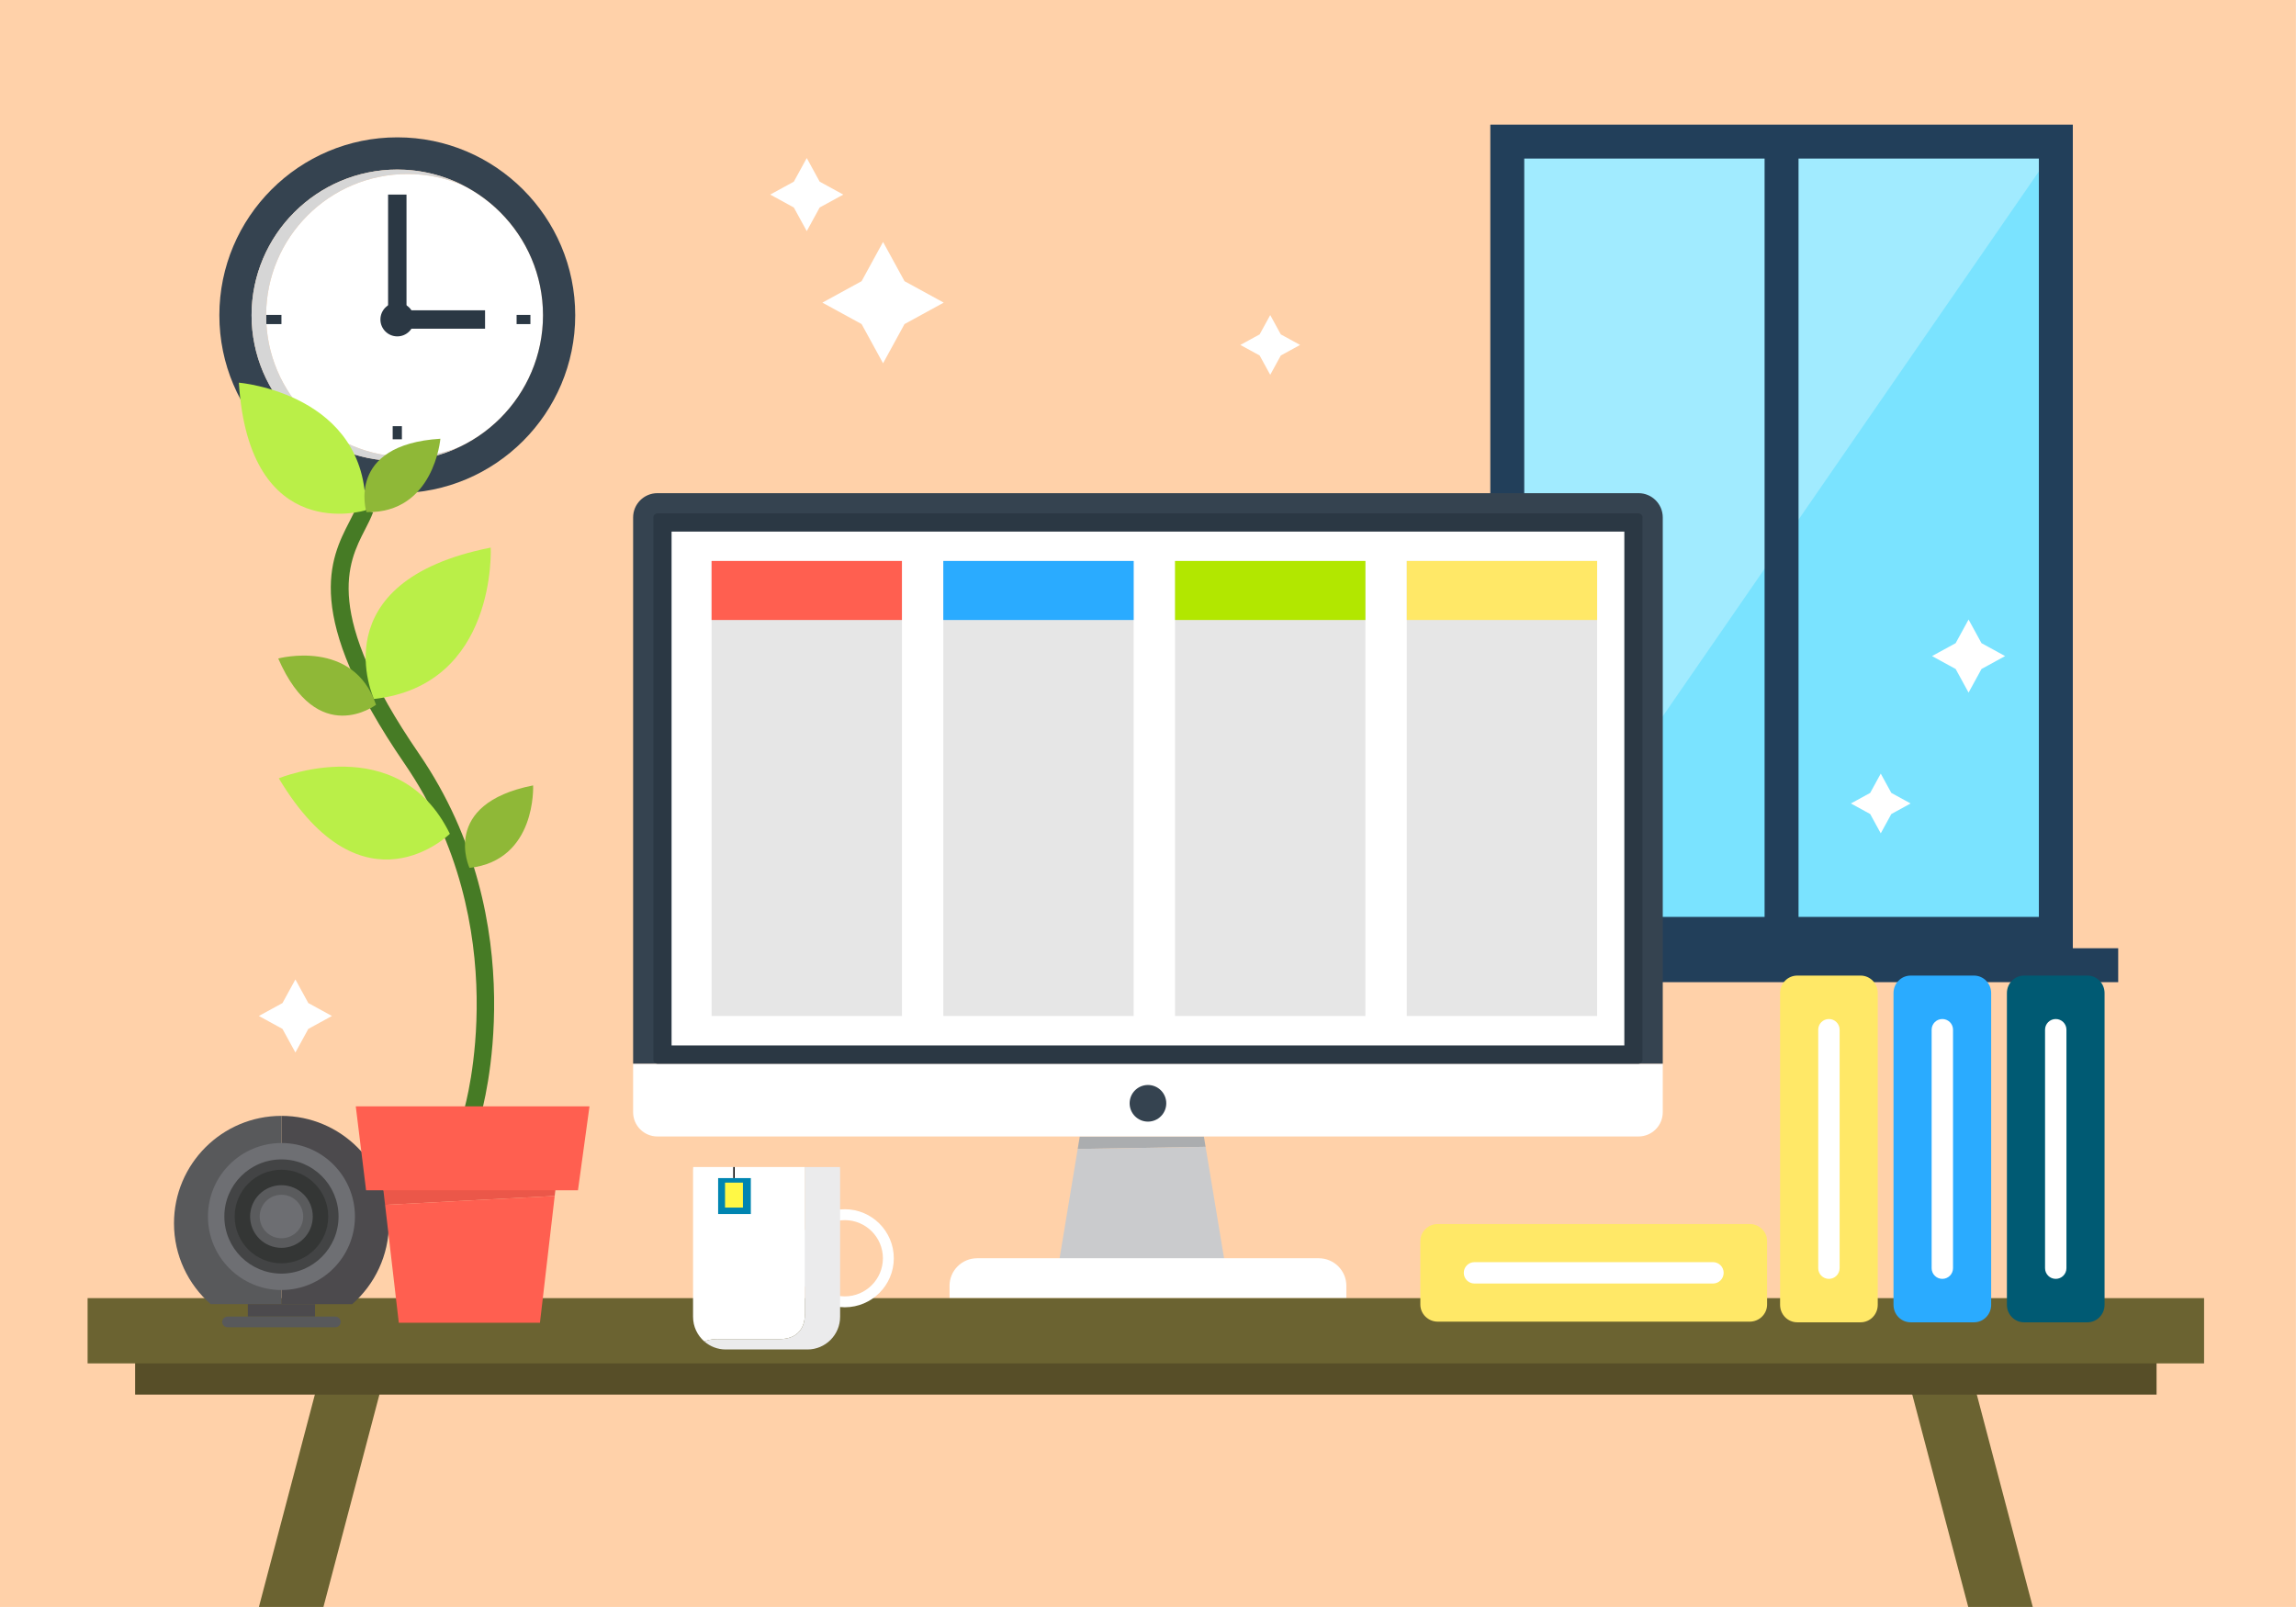
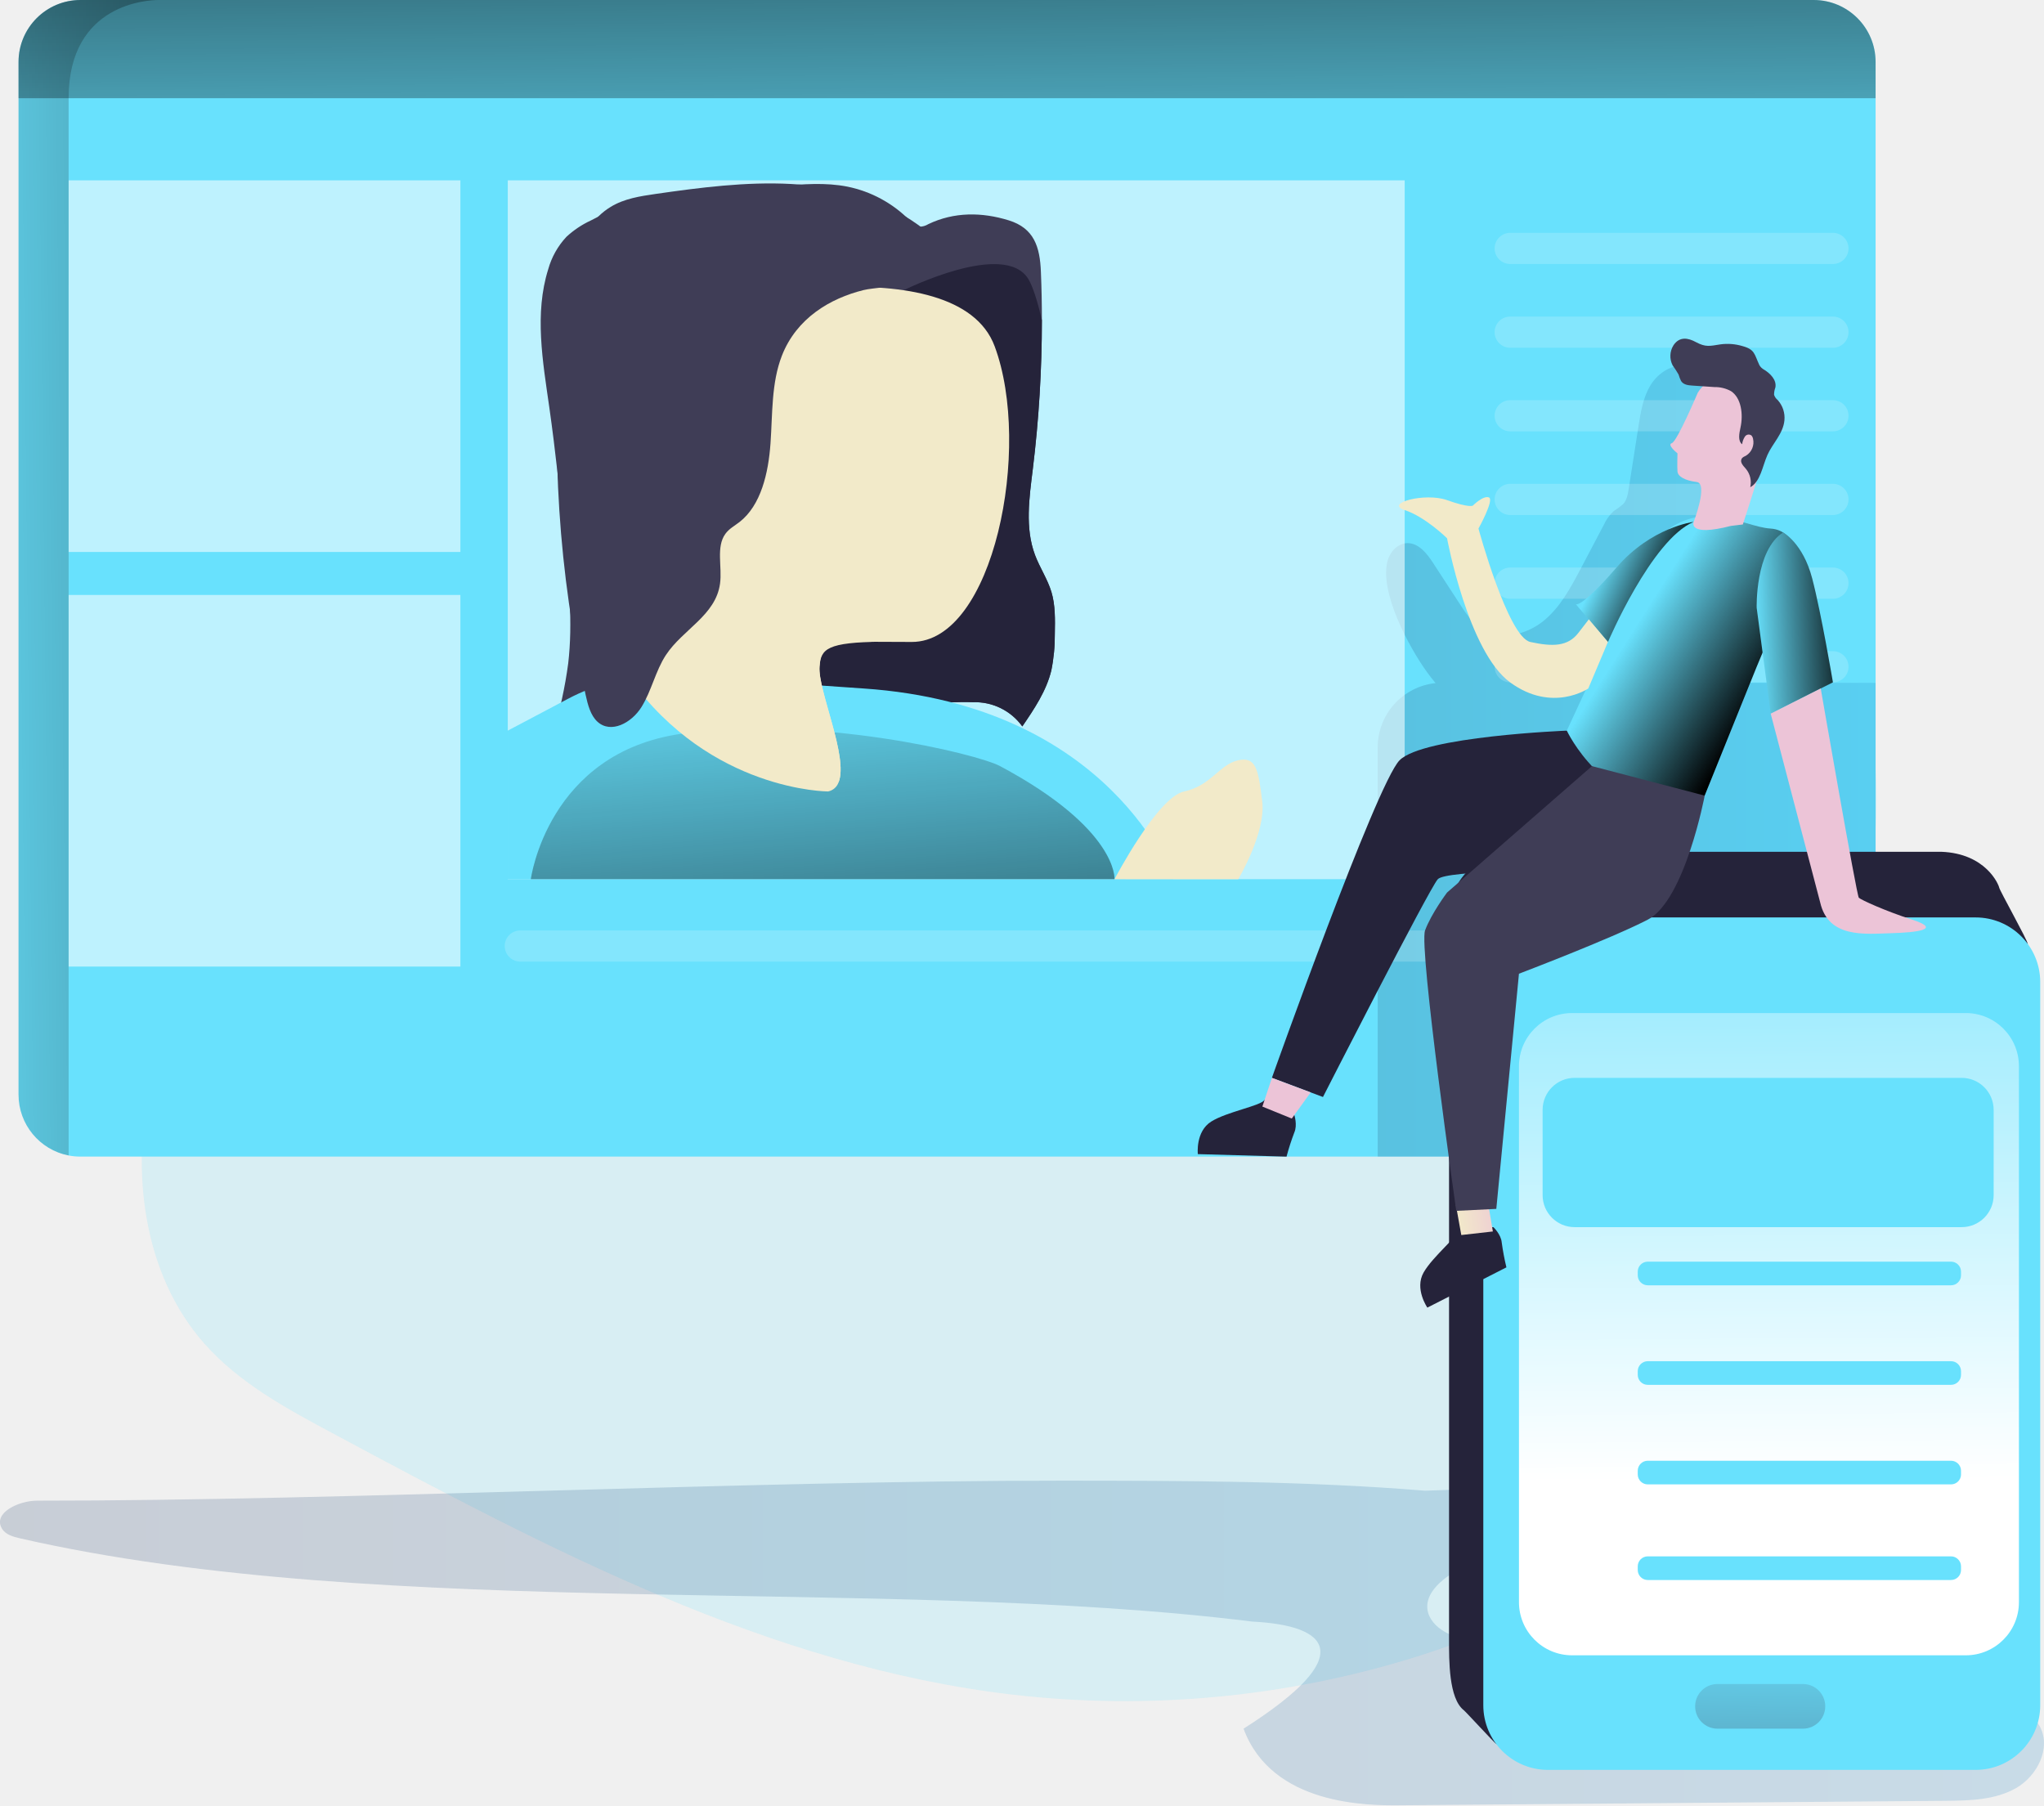
- <svg xmlns="http://www.w3.org/2000/svg" version="1.1" id="Layer_1" x="0px" y="0px" width="1400px" height="980px" viewBox="0 0 1400 980" enable-background="new 0 0 1400 980" xml:space="preserve">
-   <g>
-     <rect fill="#FFD1A9" width="1399.931" height="979.957" />
-   </g>
-   <g>
-     <rect x="923.809" y="81.83" fill="#7AE3FF" width="340.104" height="498.023" />
-     <g>
-       <rect x="879.262" y="578.261" fill="#223F5A" width="412.321" height="20.695" />
-     </g>
-     <g opacity="0.29">
-       <g>
-         <polygon fill="#FFFFFF" points="929.421,559.159 909.364,95.083 1249.76,95.083    " />
-       </g>
-     </g>
-     <g>
-       <path fill="#223F5A" d="M1263.912,579.853H908.729V76h355.183V579.853z M929.421,559.159h313.797V96.694H929.421V559.159z" />
-     </g>
-     <g>
-       <rect x="1075.972" y="95.294" fill="#223F5A" width="20.694" height="474.21" />
-     </g>
-   </g>
-   <polygon fill="#FFFFFF" points="538.453,147.552 525.367,171.473 501.452,184.552 525.367,197.63 538.453,221.545 551.532,197.63   575.445,184.552 551.532,171.473 " />
-   <polygon fill="#FFFFFF" points="774.529,192.138 768.082,203.916 756.31,210.352 768.082,216.792 774.529,228.567 780.974,216.792   792.739,210.352 780.974,203.916 " />
-   <polygon fill="#FFFFFF" points="1146.801,471.764 1140.354,483.542 1128.581,489.978 1140.354,496.418 1146.801,508.193   1153.245,496.418 1165.011,489.978 1153.245,483.542 " />
-   <polygon fill="#FFFFFF" points="491.924,96.386 484.044,110.788 469.643,118.66 484.044,126.541 491.924,140.942 499.805,126.541   514.199,118.66 499.805,110.788 " />
-   <polygon fill="#FFFFFF" points="1200.348,377.818 1192.468,392.221 1178.066,400.093 1192.468,407.974 1200.348,422.375   1208.229,407.974 1222.623,400.093 1208.229,392.221 " />
-   <polygon fill="#FFFFFF" points="180.121,597.299 172.24,611.701 157.838,619.573 172.24,627.454 180.121,641.855 188.001,627.454   202.395,619.573 188.001,611.701 " />
-   <g>
-     <path fill="#B89100" d="M1219.403,979.957c-7.248-27.956-14.433-55.93-21.673-83.818l22.083,83.818H1219.403z" />
-     <path fill="#B89100" d="M1197.73,896.139l-16.882-64.089C1186.567,853.324,1192.169,874.706,1197.73,896.139z" />
-     <polygon fill="#6B6331" points="1200.139,979.957 1162.446,836.896 1199.246,827.202 1239.492,979.957  " />
-   </g>
-   <g>
-     <path fill="#B89100" d="M216.52,832.05c-11.29,42.852-22.579,85.705-33.869,128.557" />
-     <polygon fill="#6B6331" points="157.876,979.957 198.118,827.202 234.919,836.896 197.226,979.957  " />
-   </g>
-   <path fill="#FFFFFF" d="M162.262,192.377c0-47.64,38.618-86.258,86.256-86.258c12.07,0,23.553,2.489,33.984,6.966  c28.811,14.707,48.6,44.661,48.6,79.169c0,35.649-21.117,66.44-51.486,80.578c-9.65,3.733-20.131,5.803-31.098,5.803  C200.88,278.635,162.262,240.017,162.262,192.377z" />
-   <g>
-     <path fill="#354350" d="M133.755,192.254c0,59.821,48.677,108.494,108.503,108.494c59.82,0,108.486-48.673,108.486-108.494   c0-59.827-48.666-108.497-108.486-108.497C182.432,83.757,133.755,132.427,133.755,192.254z M153.401,192.254   c0-48.992,39.861-88.851,88.856-88.851c48.982,0,88.844,39.858,88.844,88.851c0,48.99-39.861,88.845-88.844,88.845   C193.263,281.099,153.401,241.244,153.401,192.254z" />
-   </g>
-   <g>
-     <polygon fill="#2B3844" points="236.639,200.452 295.77,200.452 295.77,189.229 247.867,189.229 247.867,118.664 236.639,118.664     " />
-   </g>
-   <g>
-     <polygon fill="#FFFFFF" points="186.758,228.328 243.599,197.304 240.907,192.377 184.063,223.397  " />
-   </g>
-   <g>
-     <rect x="239.44" y="259.892" fill="#2B3844" width="5.617" height="8.002" />
-   </g>
-   <g>
-     <rect x="162.262" y="192.034" fill="#2B3844" width="9.35" height="5.614" />
-   </g>
-   <g>
-     <rect x="315.001" y="192.034" fill="#2B3844" width="8.417" height="5.614" />
-   </g>
-   <g>
-     <path fill="#2B3844" d="M231.963,194.845c0,5.682,4.607,10.289,10.295,10.289c5.683,0,10.29-4.607,10.29-10.289   c0-5.688-4.607-10.297-10.29-10.297C236.57,184.548,231.963,189.157,231.963,194.845z" />
-   </g>
-   <path fill="#D6D6D6" d="M242.258,103.403c14.482,0,28.154,3.507,40.244,9.682c-10.432-4.477-21.914-6.966-33.984-6.966  c-47.638,0-86.256,38.618-86.256,86.258s38.618,86.258,86.256,86.258c10.967,0,21.447-2.069,31.098-5.803  c-11.367,5.292-24.02,8.267-37.357,8.267c-48.995,0-88.856-39.854-88.856-88.845C153.401,143.262,193.263,103.403,242.258,103.403z" />
-   <polygon fill="#ABADAF" points="658.396,693.055 734.069,693.055 735.113,699.357 657.136,700.662 " />
-   <polygon fill="#CACBCD" points="644.776,775.266 657.136,700.662 735.113,699.357 747.694,775.266 " />
-   <path fill="#FFFFFF" d="M1013.879,648.652v29.603c0,8.176-6.621,14.8-14.795,14.8H400.858c-8.175,0-14.808-6.624-14.808-14.8  v-29.603H1013.879z" />
-   <path fill="#354350" d="M386.051,315.548c0-8.169,6.633-14.8,14.808-14.8h598.226c8.174,0,14.795,6.631,14.795,14.8v333.104H386.051  V315.548z" />
-   <path fill="#2B3844" d="M999.084,648.652c1.365,0,2.463-1.113,2.463-2.473V315.548c0-1.354-1.098-2.464-2.463-2.464H400.858  c-1.354,0-2.466,1.109-2.466,2.464V646.18c0,1.359,1.112,2.473,2.466,2.473H999.084z" />
-   <rect x="409.498" y="324.186" fill="#FFFFFF" width="580.952" height="313.357" />
-   <path fill="#354350" d="M688.797,672.829c0,6.167,5.002,11.171,11.17,11.171c6.182,0,11.176-5.004,11.176-11.171  c0-6.169-4.994-11.172-11.176-11.172C693.799,661.657,688.797,666.66,688.797,672.829z" />
-   <path fill="#FFFFFF" d="M578.988,784.141c0-9.289,7.527-16.817,16.824-16.817h208.326c9.285,0,16.812,7.528,16.812,16.817v7.498  H578.988V784.141z" />
-   <rect x="857.793" y="342.091" fill="#E6E6E6" width="116.067" height="277.486" />
-   <rect x="716.491" y="342.091" fill="#E6E6E6" width="116.067" height="277.486" />
-   <rect x="575.189" y="342.091" fill="#E6E6E6" width="116.066" height="277.486" />
-   <rect x="433.887" y="342.091" fill="#E6E6E6" width="116.067" height="277.486" />
-   <rect x="857.793" y="342.091" fill="#FFE867" width="116.067" height="35.998" />
-   <rect x="716.491" y="342.091" fill="#B2E700" width="116.067" height="35.998" />
-   <rect x="575.189" y="342.091" fill="#2AABFF" width="116.067" height="35.998" />
-   <rect x="433.888" y="342.091" fill="#FF5F50" width="116.067" height="35.998" />
-   <g>
-     <g>
-       <line fill="#A38100" x1="1314.974" y1="830.569" x2="82.395" y2="830.569" />
-     </g>
-     <g>
-       <rect x="82.395" y="810.67" fill="#574E28" width="1232.579" height="39.799" />
-     </g>
-   </g>
-   <g>
-     <g>
-       <line fill="#B89100" x1="1343.95" y1="811.539" x2="53.415" y2="811.539" />
-     </g>
-     <g>
-       <rect x="53.415" y="791.639" fill="#6B6331" width="1290.535" height="39.8" />
-     </g>
-   </g>
-   <g>
-     <path fill="#467B25" d="M293.304,679.465c0.341-1.146,33.536-115.808-37.84-219.836c-58.977-85.955-43.297-116.437-32.922-136.604   c1.873-3.647,3.649-7.091,4.927-10.586l-10.025-3.677c-1.055,2.871-2.603,5.886-4.398,9.375   c-11.541,22.428-28.976,56.318,33.609,147.535c68.405,99.701,36.748,209.627,36.417,210.727L293.304,679.465z" />
-   </g>
-   <g>
-     <path fill="#BAEF48" d="M145.645,233.358c0,0,78.72,6.578,77.245,77.835C222.89,311.193,151.979,333.388,145.645,233.358z" />
-   </g>
-   <g>
-     <path fill="#BAEF48" d="M170.002,474.629c0,0,72.997-30.172,104.299,33.853C274.301,508.481,221.418,560.669,170.002,474.629z" />
-   </g>
-   <g>
-     <path fill="#8FB837" d="M169.661,401.576c0,0,45.879-12.397,59.628,28.214C229.289,429.79,193.728,456.868,169.661,401.576z" />
-   </g>
-   <g>
-     <path fill="#8FB837" d="M268.523,267.553c0,0-3.814,45.604-45.091,44.746C223.433,312.299,210.564,271.217,268.523,267.553z" />
-   </g>
-   <g>
-     <path fill="#8FB837" d="M325.068,478.963c0,0,2.246,45.714-38.793,50.316C286.275,529.279,268.104,490.259,325.068,478.963z" />
-   </g>
-   <g>
-     <path fill="#BAEF48" d="M299.214,333.943c0,0,4.112,83.874-71.18,92.329C228.034,426.272,194.674,354.667,299.214,333.943z" />
-   </g>
-   <g>
-     <g>
-       <g>
-         <path fill="#FFFFFF" d="M515.113,797.214c-16.48,0-29.892-13.408-29.892-29.891c0-16.483,13.411-29.892,29.892-29.892     c16.479,0,29.891,13.408,29.891,29.892C545.004,783.806,531.592,797.214,515.113,797.214z M515.113,744.073     c-12.822,0-23.25,10.43-23.25,23.25c0,12.819,10.428,23.25,23.25,23.25c12.82,0,23.245-10.431,23.245-23.25     C538.358,754.503,527.934,744.073,515.113,744.073z" />
-       </g>
-       <path fill="#FFFFFF" d="M438.658,816.643h36.396c17.297,0,15.636-15.634,15.636-15.634v-89.316h-67.998    c-0.059,0.641-0.095,1.29-0.095,1.946v89.386c0,6.013,2.674,11.387,6.882,15.039C433.758,816.249,438.658,816.643,438.658,816.643    z" />
-       <path fill="#EBEBEC" d="M512.171,711.692h-21.481v89.316c0,0,1.661,15.634-15.636,15.634h-36.396c0,0-4.9-0.394-9.18,1.421    c3.499,3.038,8.051,4.891,13.045,4.891h49.816c11.008,0,19.927-8.923,19.927-19.93v-89.386    C512.267,712.982,512.234,712.333,512.171,711.692z" />
-     </g>
-     <rect x="437.885" y="718.442" fill="#0085B1" width="19.94" height="21.908" />
-     <rect x="442.096" y="721.207" fill="#FFF845" width="10.913" height="15.212" />
-     <g>
-       <rect x="447.13" y="711.692" width="0.845" height="6.75" />
-     </g>
-   </g>
-   <g>
-     <path fill="#005A73" d="M1223.729,795.729c0,5.889,4.679,10.653,10.438,10.653h38.655c5.771,0,10.447-4.765,10.447-10.653V605.594   c0-5.882-4.676-10.65-10.447-10.65h-38.655c-5.759,0-10.438,4.769-10.438,10.65V795.729z" />
-   </g>
-   <g>
-     <path fill="#FFFFFF" d="M1246.979,773.369c0,3.604,2.915,6.522,6.52,6.522l0,0c3.604,0,6.525-2.918,6.525-6.522V627.954   c0-3.601-2.922-6.52-6.525-6.52l0,0c-3.604,0-6.52,2.919-6.52,6.52V773.369z" />
-   </g>
-   <g>
-     <path fill="#2AABFF" d="M1154.578,795.729c0,5.889,4.669,10.653,10.444,10.653h38.65c5.765,0,10.448-4.765,10.448-10.653V605.594   c0-5.882-4.684-10.65-10.448-10.65h-38.65c-5.775,0-10.444,4.769-10.444,10.65V795.729z" />
-   </g>
-   <g>
-     <path fill="#FFFFFF" d="M1177.827,773.369c0,3.604,2.924,6.522,6.52,6.522l0,0c3.607,0,6.524-2.918,6.524-6.522V627.954   c0-3.601-2.917-6.52-6.524-6.52l0,0c-3.596,0-6.52,2.919-6.52,6.52V773.369z" />
-   </g>
-   <g>
-     <path fill="#FFE867" d="M1085.422,795.729c0,5.889,4.681,10.653,10.45,10.653h38.647c5.769,0,10.447-4.765,10.447-10.653V605.594   c0-5.882-4.679-10.65-10.447-10.65h-38.647c-5.77,0-10.45,4.769-10.45,10.65V795.729z" />
-   </g>
-   <g>
-     <path fill="#FFFFFF" d="M1108.671,773.369c0,3.604,2.92,6.522,6.525,6.522l0,0c3.607,0,6.522-2.918,6.522-6.522V627.954   c0-3.601-2.915-6.52-6.522-6.52l0,0c-3.605,0-6.525,2.919-6.525,6.52V773.369z" />
-   </g>
-   <g>
-     <path fill="#FFE867" d="M1066.857,805.989c5.879,0,10.646-4.679,10.646-10.453v-38.645c0-5.771-4.768-10.452-10.646-10.452H876.727   c-5.889,0-10.66,4.681-10.66,10.452v38.645c0,5.774,4.771,10.453,10.66,10.453H1066.857z" />
-   </g>
-   <g>
-     <path fill="#FFFFFF" d="M1044.494,782.738c3.601,0,6.519-2.922,6.519-6.525l0,0c0-3.601-2.918-6.521-6.519-6.521H899.079   c-3.607,0-6.525,2.92-6.525,6.521l0,0c0,3.604,2.918,6.525,6.525,6.525H1044.494z" />
-   </g>
-   <g>
-     <g>
-       <path fill="#58595B" d="M106.091,746.01c0,19.66,8.66,37.295,22.371,49.304h43.149V680.489    C135.425,680.489,106.091,709.824,106.091,746.01z" />
-       <path fill="#4C4A4D" d="M171.611,680.489v114.824h43.149c13.711-12.009,22.371-29.644,22.371-49.304    C237.132,709.824,207.798,680.489,171.611,680.489z" />
-       <g>
-         <path fill="#6E6F73" d="M216.424,741.869c0,24.75-20.063,44.814-44.81,44.814c-24.756,0-44.815-20.064-44.815-44.814     c0-24.749,20.06-44.818,44.815-44.818C196.361,697.051,216.424,717.12,216.424,741.869z" />
-       </g>
-       <g>
-         <path fill="#434445" d="M206.435,741.869c0,19.23-15.59,34.82-34.82,34.82c-19.236,0-34.822-15.59-34.822-34.82     c0-19.229,15.586-34.823,34.822-34.823C190.845,707.046,206.435,722.64,206.435,741.869z" />
-       </g>
-       <g>
-         <path fill="#343635" d="M200.14,741.869c0,15.752-12.774,28.524-28.525,28.524c-15.757,0-28.525-12.772-28.525-28.524     s12.769-28.527,28.525-28.527C187.365,713.342,200.14,726.117,200.14,741.869z" />
-       </g>
-       <g>
-         <ellipse fill="#5A5B5D" cx="171.614" cy="741.869" rx="19.11" ry="19.104" />
-       </g>
-       <g>
-         <path fill="#6D6E72" d="M184.874,741.869c0,7.326-5.939,13.26-13.26,13.26c-7.326,0-13.262-5.934-13.262-13.26     c0-7.323,5.936-13.263,13.262-13.263C178.935,728.606,184.874,734.546,184.874,741.869z" />
-       </g>
-     </g>
-     <rect x="151.121" y="795.313" fill="#4C4A4D" width="40.987" height="7.596" />
-     <path fill="#58595B" d="M207.736,806.159c0,1.795-1.455,3.25-3.25,3.25h-65.75c-1.795,0-3.25-1.455-3.25-3.25l0,0   c0-1.795,1.455-3.25,3.25-3.25h65.75C206.281,802.909,207.736,804.364,207.736,806.159L207.736,806.159z" />
-   </g>
-   <polygon fill="#EB5749" points="232.492,714.817 339.924,714.817 338.234,729.339 234.813,734.766 " />
-   <polygon fill="#FF5F50" points="338.234,729.339 329.244,806.648 243.172,806.648 234.813,734.766 " />
-   <g>
-     <polygon fill="#FF5F50" points="216.933,674.671 359.452,674.671 352.422,725.853 223.212,725.853  " />
-   </g>
+ <svg xmlns="http://www.w3.org/2000/svg" xmlns:xlink="http://www.w3.org/1999/xlink" data-name="Layer 1" viewBox="0 0 675.91 597" id="content-digital">
+   <defs>
+     <linearGradient id="a" x1="96.1" x2="772.01" y1="543.32" y2="543.32" gradientUnits="userSpaceOnUse">
+       <stop offset="0" stop-color="#183866" />
+       <stop offset="1" stop-color="#1a7fc1" />
+     </linearGradient>
+     <linearGradient id="d" x1="551.68" x2="716.32" y1="251.7" y2="251.7" xlink:href="#a" />
+     <linearGradient id="e" x1="583.41" x2="585.3" y1="228.49" y2="489.16" gradientUnits="userSpaceOnUse">
+       <stop offset=".02" stop-color="#fff" stop-opacity="0" />
+       <stop offset="1" stop-color="#fff" />
+     </linearGradient>
+     <linearGradient id="c" x1="2419.27" x2="2401.82" y1="1169.44" y2="1162.7" gradientTransform="rotate(-28.59 -48.124 4551.654)" gradientUnits="userSpaceOnUse">
+       <stop offset="0" stop-color="#ecc4d7" />
+       <stop offset=".42" stop-color="#efd4d1" />
+       <stop offset="1" stop-color="#f2eac9" />
+     </linearGradient>
+     <linearGradient id="b" x1="407.83" x2="410.02" y1="-129.02" y2="106.59" gradientUnits="userSpaceOnUse">
+       <stop offset=".01" />
+       <stop offset=".97" stop-opacity="0" />
+     </linearGradient>
+     <linearGradient id="f" x1="679.19" x2="636.81" y1="231.39" y2="204.55" xlink:href="#b" />
+     <linearGradient id="g" x1="439.7" x2="417.93" y1="369.21" y2="360.8" xlink:href="#c" />
+     <linearGradient id="h" x1="709.23" x2="675.33" y1="205" y2="206.41" xlink:href="#b" />
+     <linearGradient id="i" x1="785.66" x2="669.08" y1="299.95" y2="254.91" xlink:href="#c" />
+     <linearGradient id="j" x1="697.82" x2="647.23" y1="163.8" y2="144.26" xlink:href="#c" />
+     <linearGradient id="k" x1="649.12" x2="625.58" y1="195.74" y2="184.91" xlink:href="#b" />
+     <linearGradient id="l" x1="558.72" x2="627.81" y1="197.56" y2="197.56" xlink:href="#c" />
+     <linearGradient id="m" x1="582.5" x2="579.68" y1="534.94" y2="725.55" gradientUnits="userSpaceOnUse">
+       <stop offset="0" stop-color="#68e1fd" />
+       <stop offset=".2" stop-color="#5db4cf" />
+       <stop offset=".46" stop-color="#50819b" />
+       <stop offset=".69" stop-color="#475c76" />
+       <stop offset=".87" stop-color="#41455e" />
+       <stop offset=".99" stop-color="#3f3d56" />
+     </linearGradient>
+     <linearGradient id="n" x1="355.3" x2="56.14" y1="188.47" y2="191.76" xlink:href="#b" />
+     <linearGradient id="o" x1="378.56" x2="361.32" y1="419.77" y2="205.89" xlink:href="#b" />
+     <linearGradient id="p" x1="391.2" x2="354.93" y1="15.64" y2="249.63" xlink:href="#c" />
+     <linearGradient id="q" x1="357.62" x2="404.82" y1="203.23" y2="279.19" xlink:href="#c" />
+     <linearGradient id="r" x1="464.65" x2="513.66" y1="270.96" y2="270.96" xlink:href="#c" />
+   </defs>
+   <path fill="#68e1fd" d="M87.22 273.91c-15.39 26.55-31 53.65-37.49 83.65s-2.43 63.91 17.94 86.86c11.47 12.92 27 21.35 42.26 29.51 71.21 38.2 144.59 77.1 224.86 86.47A323.55 323.55 0 0 0 467.96 548c47.13-14.69 93.61-43.58 111.69-89.51 8.64-22 10.09-46 14.66-69.13 11.36-57.58 41.92-118.58 16.33-171.4-28-57.9-104.8-68-169.09-70.36-80.72-3-163.74-6.39-243.53 9.22-63.69 12.44-79.81 63.69-110.8 117.09Z" opacity=".18" />
+   <path fill="url(#a)" d="M636.66 504.14c8.06-1.05 12.92-14.49-69.32-11.17-40-3.27-80.08-3.3-120.17-3.32-100.82-.07-238 6.67-338.81 6.61-6 0-14.69 4-11.63 9.22 1.18 2 3.7 2.72 6 3.24 121.27 27.71 284.06 12.21 407.51 27.53 25.45 1.3 35.29 11.15-2.92 35.41 9.37 25.45 41.2 25.42 51.62 25.33l180.45-1.47c8-.07 16.45-.24 23.41-4.23s11.63-13.17 7.88-20.27c-3.35-6.34-11.43-8.23-18.56-9-32.4-3.36-65.11 3-97.61 1-28.69-1.84-51.94-12.28-78.26-22.26-13.02-4.93-20.87-26.08 60.41-36.62Z" opacity=".19" transform="translate(-96.1)" />
+   <path fill="#68e1fd" d="M620.22 20.48V362a20.47 20.47 0 0 1-20.48 20.48H26.61a20.2 20.2 0 0 1-3.92-.37A20.5 20.5 0 0 1 6.13 362V20.48A20.49 20.49 0 0 1 26.61 0h573.13a20.48 20.48 0 0 1 20.48 20.48Z" />
+   <path fill="#25233a" d="M428.01 368.73s1.08 3.3 0 5.76a81.67 81.67 0 0 0-2.58 8l-29.33-.83s-.82-7.5 4.45-10.78 16.25-5.14 17.62-7.14Z" />
+   <path fill="url(#d)" d="M716.32 225.87V362a20.47 20.47 0 0 1-20.48 20.48H551.68V247.16a21.37 21.37 0 0 1 19.15-21.26q-1.47-1.72-2.79-3.56c-5.87-8.07-16.11-26.83-13-37.2.88-2.92 3.46-5.5 6.5-5.53 3.76 0 6.46 3.48 8.51 6.64l8.76 13.46c2 3.11 4.13 6.3 7.26 8.3 6.09 3.9 14.51 2 20.17-2.46s9.19-11.09 12.57-17.49l7.61-14.43a14.31 14.31 0 0 1 3.28-4.6 28.72 28.72 0 0 0 3.13-2.31c1.24-1.34 1.57-3.25 1.85-5.06l3.24-20.75c.74-4.69 1.52-9.53 4-13.56s7.17-7.12 11.84-6.27c4.29.77 7.47 4.65 8.74 8.83s1 8.63.63 13l-1.65 22.57 4.4-.42c2.12 5.61-1.11 11.73-1.38 17.73-.33 7 3.2 14.8-.88 20.47-2.75 3.82-8.45 5.58-9.42 10.19-.73 3.48 1.71 7.22.44 10.55a6.27 6.27 0 0 1-1.1 1.8h60.91c.63-.02 1.26.01 1.87.07Z" opacity=".19" transform="translate(-96.1)" />
+   <path fill="#fff" d="M692.87 318H268.16a5.16 5.16 0 0 1-5.16-5.15 5.16 5.16 0 0 1 5.16-5.16h424.71a5.16 5.16 0 0 1 5.16 5.16 5.16 5.16 0 0 1-5.16 5.15Z" opacity=".18" transform="translate(-96.1)" style="isolation:isolate" />
+   <path fill="#25233a" d="M641.96 563.58H500.53c-4.12 0-2.56 15.1-5.83 13.07-.67-.42-10-10.6-10.65-11.09-5-3.91-4.88-16.52-4.88-23.35V303.05a21.36 21.36 0 0 1 21.36-21.37h141.43c14.72.56 18.94 10.81 19.13 11.84s9.44 17.52 9.44 18.62l-7.21 230.07a21.36 21.36 0 0 1-21.36 21.37Z" />
+   <rect width="184.16" height="281.9" x="490.5" y="303.39" fill="#68e1fd" rx="21.37" />
+   <rect width="165.33" height="212.39" x="502.29" y="335.01" fill="url(#e)" rx="17.58" />
+   <path fill="#25233a" d="M493.84 405.81s2.52 2.38 2.75 5.06a82.05 82.05 0 0 0 1.55 8.24L472 432.42s-4.31-6.2-1.25-11.6 11.8-12.28 12-14.7Z" />
+   <path fill="url(#c)" d="m481.45 398.57 1.77 9.85 10.44-1.18-1.71-10.16-10.5 1.49z" />
+   <path fill="url(#b)" d="M716.32 20.48v12H102.23v-12A20.49 20.49 0 0 1 122.71 0h573.13a20.48 20.48 0 0 1 20.48 20.48Z" transform="translate(-96.1)" />
+   <path fill="#fff" opacity=".57" style="isolation:isolate" d="M167.91 59.64H464.5v231.1H167.91z" />
+   <path fill="#3f3d56" d="M348.81 209.55a58.32 58.32 0 0 1-1.16 12.17c-1.64 6.78-5.65 12.73-9.59 18.5a19.28 19.28 0 0 0-16.4-8c-9.3-.38-18.52 1.1-27.71 2.91-14.21 2.78-28.36 6.34-42.68 5.05-7.25-.66-14.37-2.55-21.65-2.81-14.14-.53-27.67 5.08-41.16 9.35-2.12.67-5.12.92-5.89-1.17a4.41 4.41 0 0 1 .2-2.79 143.85 143.85 0 0 0 5.13-23.42c1.56-13.48.2-27.11-1.18-40.61-1.49-14.73-3-29.47-5.09-44.13-2.17-15.16-4.94-30.93-.35-45.54a25.92 25.92 0 0 1 6-10.72 31 31 0 0 1 8.08-5.42 78.12 78.12 0 0 1 17.84-6.82 113.92 113.92 0 0 1 16.47-2.19l28.48-2.39c7.36-.62 14.84-1.23 22.08.2a40.12 40.12 0 0 1 20.61 11.18c.9.91 1.87 1.94 3.14 2.07a5.6 5.6 0 0 0 3-.85c8.51-4.08 17.73-4 26.6-1.25 8.32 2.58 10.32 8.67 10.63 17.13q.33 7.92.32 15.83a405.57 405.57 0 0 1-3 49.26c-1.17 9.5-2.63 19.43.72 28.4 1.58 4.2 4.16 8 5.45 12.29s1.2 9.15 1.11 13.77Z" />
+   <path fill="#25233a" d="M348.81 209.55a58.32 58.32 0 0 1-1.16 12.17c-1.64 6.78-5.65 12.73-9.59 18.5a19.28 19.28 0 0 0-16.4-8c-9.3-.38-18.52 1.1-27.71 2.91l-34.18-10.73 7.46-55.82L298.79 96s33.5-16.77 41.31-3.64c1.49 2.5 3 7.33 4.43 13.52a405.57 405.57 0 0 1-3 49.26c-1.17 9.5-2.63 19.43.72 28.4 1.58 4.2 4.16 8 5.45 12.29s1.2 9.1 1.11 13.72Z" />
+   <path fill="#fff" opacity=".57" style="isolation:isolate" d="M22.69 59.64h129.55v122.89H22.69zM22.69 196.75h129.55v122.89H22.69z" />
+   <path fill="#fff" d="M702.21 87.3H595.49a5.16 5.16 0 0 1-5.15-5.16 5.16 5.16 0 0 1 5.15-5.14h106.72a5.16 5.16 0 0 1 5.16 5.15 5.16 5.16 0 0 1-5.16 5.15ZM702.21 115H595.49a5.16 5.16 0 0 1-5.15-5.16 5.16 5.16 0 0 1 5.15-5.15h106.72a5.16 5.16 0 0 1 5.16 5.15 5.16 5.16 0 0 1-5.16 5.16ZM702.21 142.64H595.49a5.16 5.16 0 0 1-5.15-5.16 5.16 5.16 0 0 1 5.15-5.15h106.72a5.16 5.16 0 0 1 5.16 5.15 5.16 5.16 0 0 1-5.16 5.16ZM702.21 170.31H595.49a5.16 5.16 0 0 1-5.15-5.16 5.16 5.16 0 0 1 5.15-5.15h106.72a5.16 5.16 0 0 1 5.16 5.15 5.16 5.16 0 0 1-5.16 5.16ZM702.21 198H595.49a5.16 5.16 0 0 1-5.15-5.16 5.16 5.16 0 0 1 5.15-5.15h106.72a5.16 5.16 0 0 1 5.16 5.15 5.16 5.16 0 0 1-5.16 5.16ZM702.21 225.65H595.49a5.16 5.16 0 0 1-5.15-5.16 5.16 5.16 0 0 1 5.15-5.15h106.72a5.16 5.16 0 0 1 5.16 5.15 5.16 5.16 0 0 1-5.16 5.16Z" opacity=".18" transform="translate(-96.1)" style="isolation:isolate" />
+   <path fill="#25233a" d="M518.12 241.62s-47.61 1.88-55.33 9.82-42.2 105-42.2 105l16.89 6.33s35.1-68.81 37.95-72 40.76-2.17 53.45-6.92S555.27 265 555.27 265Z" />
+   <path fill="#68e1fd" d="m547.11 179.06-29 62.56s12.25 26 37.15 23.33l8.44-1.84 17.2-42.62 13.71-32.82s.23-12.29-9.15-12.88-23.56-11.2-38.35 4.27Z" />
+   <path fill="url(#f)" d="m643.21 179.06-29 62.56s12.25 26 37.15 23.33l8.44-1.84 17.2-42.62 13.71-32.82s.23-12.29-9.15-12.88-23.56-11.2-38.35 4.27Z" transform="translate(-96.1)" />
+   <path fill="#3f3d56" d="m478.51 295.16 47.92-41.81 37.28 9.76s-6.55 34.65-18.8 41S502.29 322 502.29 322l-7.49 77.77-13.25.65s-12.42-87.07-10.31-92.74 7.27-12.52 7.27-12.52Z" />
+   <path fill="url(#g)" d="m420.6 356.44-3.16 9.5 9.73 3.96 6.25-8.65-12.82-4.81z" />
+   <path fill="#68e1fd" d="M589.68 176.11s6.51 3.48 9.56 15.12 6.87 34.42 6.87 34.42L585.53 236l-4.63-35s-.56-19.09 8.78-24.89Z" />
+   <path fill="url(#h)" d="M685.78 176.11s6.51 3.48 9.56 15.12 6.87 34.42 6.87 34.42L681.63 236 677 201s-.56-19.09 8.78-24.89Z" transform="translate(-96.1)" />
+   <path fill="url(#i)" d="M698 298.43 681.63 236l16.55-8.33s11.87 68.51 12.6 69.21 8.62 4.33 17.62 7.24c10.08 3.25 1.53 4.25-7.09 4.49s-20.6 1.68-23.31-10.18Z" transform="translate(-96.1)" />
+   <path fill="url(#j)" d="M657.52 129.86s-6.84 16.17-8.58 16.69 1.87 3.37 1.87 3.37-.14 4.33 0 6 2.47 3 6.36 3.48-1 13.21-1 13.21-2.1 5 12.32 1.3l3.93-.47s10.58-32.28 10.48-35.96-17.9-19.79-25.38-7.62Z" transform="translate(-96.1)" />
+   <path fill="#3f3d56" d="M553.41 114.14a6.73 6.73 0 0 0-.29 6.71 33.22 33.22 0 0 1 1.95 3 12.9 12.9 0 0 0 .83 2.15c.78 1.22 2.28 1.41 3.61 1.5l7.39.5a11 11 0 0 1 5.48 1.33c3.45 2.24 4.13 7.71 3.16 12.09-.43 1.92-.91 4.41.55 5.49a5.78 5.78 0 0 1 .91-2.52 1.49 1.49 0 0 1 2.16-.38 2.19 2.19 0 0 1 .54 1.11 5.19 5.19 0 0 1-2.3 5.55c-.55.29-1.21.5-1.51 1.11-.57 1.15.63 2.33 1.45 3.27a7.06 7.06 0 0 1 1.44 6.06c3.38-1.83 4-6.89 5.68-10.67s5.18-7 5.61-11.4a8.76 8.76 0 0 0-2.2-6.73 3.7 3.7 0 0 1-1.22-1.75 6.6 6.6 0 0 1 .43-2.41c.48-2.52-1.68-4.61-3.66-5.86a3.91 3.91 0 0 1-1.62-1.53c-1.71-3.66-1.45-5.17-5.56-6.3a17.24 17.24 0 0 0-7.34-.58c-3.52.55-4.84 1-8.1-.75-2.54-1.39-5.39-1.94-7.39 1.01Z" />
+   <path fill="#68e1fd" d="M560.02 172.59s-13.92 1.66-25.48 15.08-13.44 12.16-13.44 12.16l10.61 12.47s14.41-33.82 28.31-39.71Z" />
+   <path fill="url(#k)" d="M656.12 172.59s-13.92 1.66-25.48 15.08-13.44 12.16-13.44 12.16l10.61 12.47s14.41-33.82 28.31-39.71Z" transform="translate(-96.1)" />
+   <path fill="url(#l)" d="m627.81 212.3-6.5 15.38s-11.88 8.16-25.82-2S574.61 178 574.61 178s-7.15-7.07-14-9.32 6.74-5.89 14-3.29 8.51 1.83 8.51 1.83 3.42-3.44 5.32-2.73-3.44 10.3-3.44 10.3 9.74 35.9 17.16 37.51 12.39 1.51 15.87-3l3.47-4.49Z" transform="translate(-96.1)" />
+   <rect width="43.02" height="14.77" x="560.55" y="556.89" fill="url(#m)" rx="7.38" />
+   <path fill="url(#n)" d="M148.56 0c-3.16 0-29.77.93-29.77 32.46V382.1a20.5 20.5 0 0 1-16.56-20.1V20.48A20.49 20.49 0 0 1 122.71 0Z" transform="translate(-96.1)" />
+   <path fill="#68e1fd" d="m187.9 231.05-20 10.57v49.12h220s-20.3-57.48-102.28-63.06c-54.72-3.68-48.09-4.1-68.72-3.94a62.92 62.92 0 0 0-29 7.31Z" />
+   <path fill="url(#o)" d="M271.63 290.74s5.53-41.87 49.89-48.1 97.65 6.62 105.29 10.71c39.08 20.88 37.84 37.39 37.84 37.39Z" transform="translate(-96.1)" />
+   <path fill="url(#p)" d="M397.6 212.29c-9.68 0-16.25-.16-20.73.09-8.05.45-9.33 2.16-9.77 8.11-.58 7.8 9.61 29.85 6.32 38.17a4.65 4.65 0 0 1-3.48 3.07s-38.76 0-65.57-37.33c0 0 18.89-18.76 17.14-45.35s-11.29-70.2-1.79-74.89S412.5 81 425 114.48s-.29 97.89-27.4 97.81Z" transform="translate(-96.1)" />
+   <path fill="#3f3d56" d="M258.55 117.64c-3.5 9-3.07 19.22-3.76 29s-3.14 20.48-10.26 26c-1.6 1.24-3.44 2.2-4.67 3.91-3.14 4.35-1 10.88-1.76 16.46-1.43 10.52-12.33 15.12-17.91 23.62-3.41 5.2-4.76 11.86-8.05 17.16s-10.13 8.94-14.57 4.88c-2.28-2.09-3.18-5.56-3.9-8.81a401 401 0 0 1-7.94-122.8c1.34-14.84 4.73-31.67 16.21-38.65 4.53-2.75 9.74-3.53 14.83-4.27 29.35-4.24 61.35-7.88 86.52 10 2.32 1.64 4.64 3.58 5.78 6.41 5.91 14.69-17.42 13.84-23.48 15.37-11.07 2.73-22.2 9.3-27.04 21.72Z" />
+   <path fill="url(#q)" d="M373.42 258.66a5.11 5.11 0 0 1-3.05 0c-2.07-.61-3.51-2.41-4.79-4.14-6.51-8.72-12.6-18.32-13.87-29.13-.49-4.16-.08-8.81 2.84-11.82 2.35-2.41 5.85-3.28 9.2-3.66 3.18-.36 2.52.27 9.51.64 1.27.07 13.36.87 14.5 1.64-18.12.25-20.22 2.3-20.66 8.25-.58 7.85 9.61 29.9 6.32 38.22Z" transform="translate(-96.1)" />
+   <path fill="url(#r)" d="M464.65 290.74s14.19-27.14 23-29 11.66-8.86 17.76-10.29 6.79 3.14 8.08 13.51-7.93 25.79-7.93 25.79Z" transform="translate(-96.1)" />
+   <rect width="149.15" height="49.37" x="510.11" y="356.44" fill="#68e1fd" rx="10.59" />
+   <rect width="106.9" height="7.82" x="541.57" y="417.22" fill="#68e1fd" rx="3.31" />
+   <rect width="106.9" height="7.82" x="541.57" y="450.14" fill="#68e1fd" rx="3.31" />
+   <rect width="106.9" height="7.82" x="541.57" y="483.06" fill="#68e1fd" rx="3.31" />
+   <rect width="106.9" height="7.82" x="541.57" y="514.68" fill="#68e1fd" rx="3.31" />
</svg>
